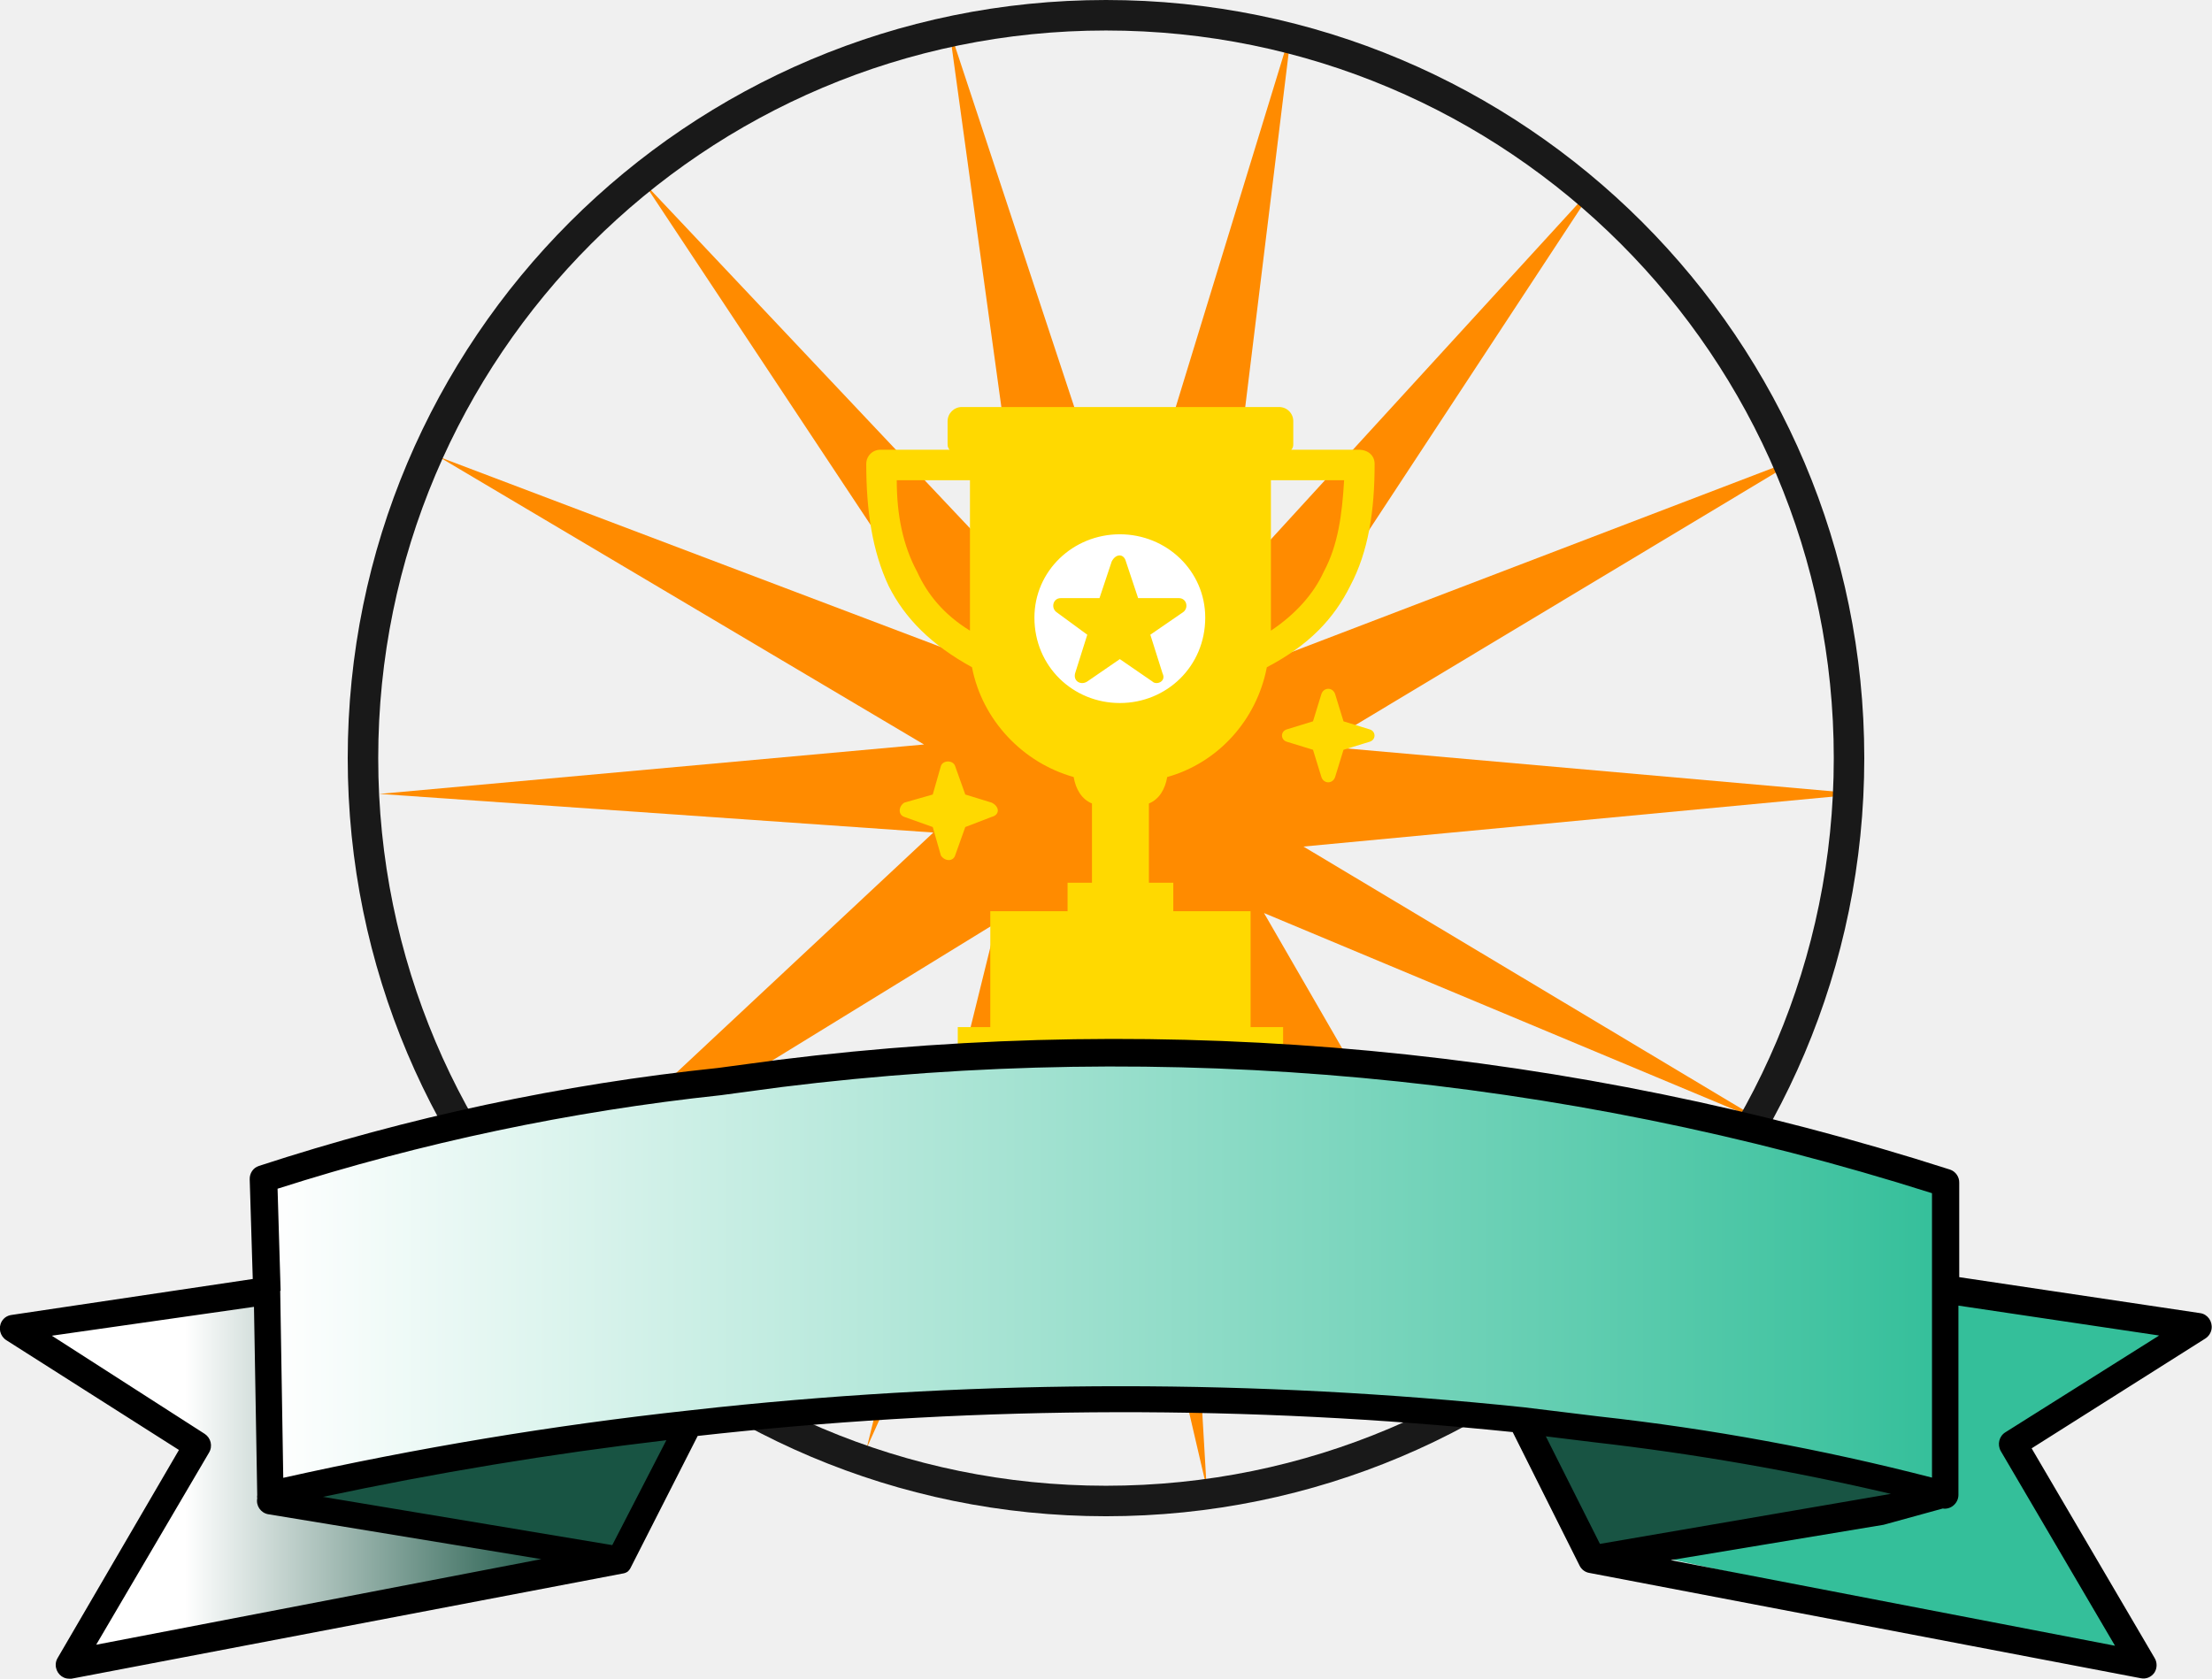
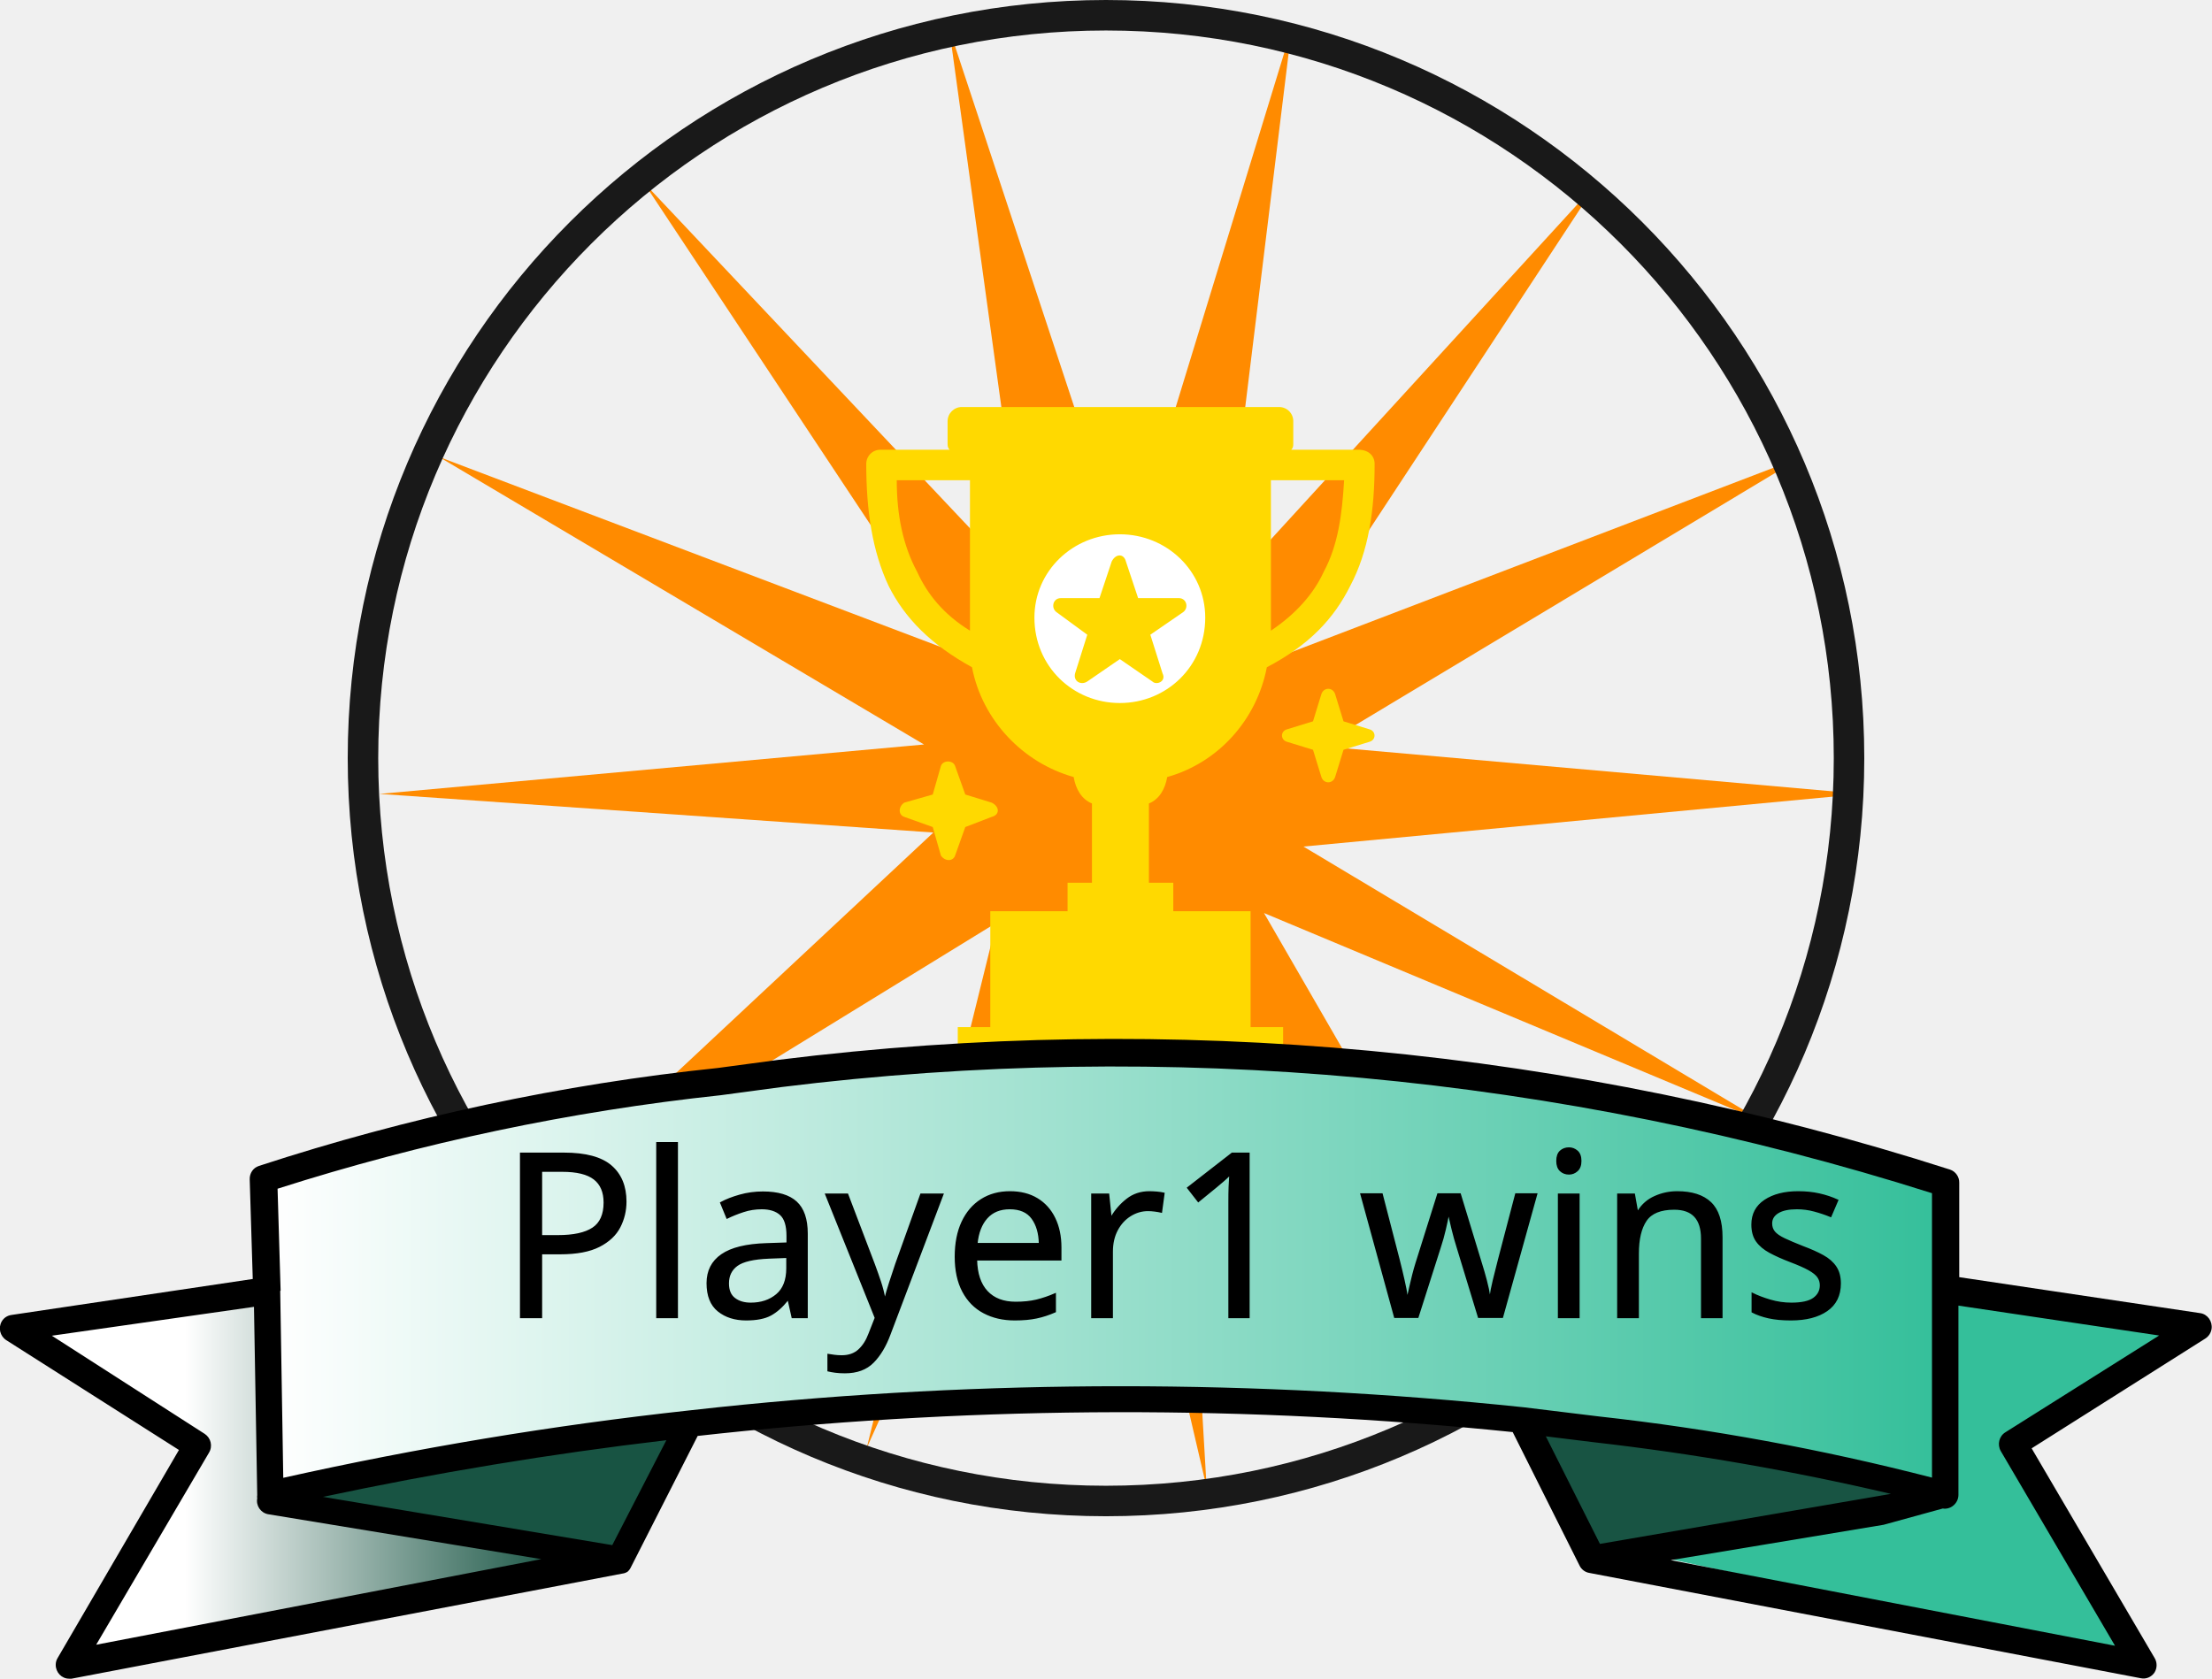
<svg xmlns="http://www.w3.org/2000/svg" version="1.1" id="YOU_x5F_WIN" x="0px" y="0px" viewBox="0 0 1087.8 825.7" style="enable-background:new 0 0 1087.8 825.7;" xml:space="preserve">
  <style type="text/css">
	.st0{fill:#FF8B00;}
	.st1{fill-rule:evenodd;clip-rule:evenodd;fill:#FFFFFF;stroke:#FFFFFF;stroke-miterlimit:10;}
	.st2{fill-rule:evenodd;clip-rule:evenodd;fill:#FFD900;}
	.st3{fill:none;stroke:#191919;stroke-width:15;stroke-miterlimit:10;}
	.st4{fill:#185443;}
	.st5{fill:url(#SVGID_1_);}
	.st6{fill:url(#SVGID_2_);}
	.st7{fill:url(#SVGID_3_);}
+ 	.st8{stroke:#000000;stroke-width:0.75;stroke-miterlimit:10;}
+ 	.st9{font-family:'MyriadPro-Regular';}
+ 	.st10{font-size:113px;}
+ 	.st11{fill:none;}
</style>
  <polyline id="bg" class="st0" points="459,409.5 261,594.6 490,453.9 426.2,712.3 533.4,474 593.4,731.8 578.2,471.1 751.6,674.2   621.6,449.1 867.2,551.8 641,416.4 915.5,390.5 649.3,367 886.2,224.7 633.4,321.4 785.7,89.6 601.2,291.3 635.2,14.1 554.2,278.6   466.8,14.1 504.7,289.2 316.4,89.6 469.7,320.9 215.8,224.7 454.4,366.2 186.6,390.5 " />
  <g id="pokal">
    <circle class="st1" cx="550.6" cy="304.3" r="48.8" />
    <path class="st2" d="M473,200.2h156c3.9,0,7,3.1,7,7v11c0,1,0,2-1,3h33c5,0,8,3,8,7c0,23-3,43-12,60c-8,16-20,29-41,40   c-5,26-24,47-49,54c-1,6-4,11-9,13v39h12v14h38v57h16v29H471v-29h16v-57h38v-14h12v-39c-5-2-8-7-9-13c-25-7-45-28-50-54   c-20-11-33-24-41-40c-8-17-11-37-11-60c0-3.9,3.1-7,7-7h34c-1-1-1-2-1-3v-11C466,203.3,469.2,200.2,473,200.2z M656.7,341.8l4,13   l13,4c3,1,3,5,0,6l-13,4l-4,13c-1,4-6,4-7,0l-4-13l-13-4c-3-1-3-5,0-6l13-4l4-13C650.7,337.8,655.7,337.8,656.7,341.8z    M553.7,276.2l6,18h20c4,0,5,5,2,7l-16,11l6,19c2,4-3,6-5,4l-16-11l-16,11c-3,2-7,0-6-4l6-19l-15-11c-3-2-2-7,2-7h19l6-18   C548.7,272.2,552.7,272.2,553.7,276.2z M469.7,376.8l5,14l13,4c4,2,4,6,0,7l-13,5l-5,14c-1,3-5,3-7,0l-4-14l-14-5c-3-1-3-5,0-7   l14-4l4-14C463.7,373.8,468.7,373.8,469.7,376.8z M625,236.2v74c12-8,21-18,26-29c7-13,9-28,10-45L625,236.2L625,236.2z M477,310.2   v-74h-36c0,17,3,32,10,45C456,292.2,464,302.2,477,310.2z M550.7,262.8c23,0,42,18,42,41c0,24-19,42-42,42s-42-18-42-42   C508.7,280.8,527.7,262.8,550.7,262.8z" />
  </g>
  <circle id="Ellipse" class="st3" cx="543.9" cy="372.9" r="365.4" />
  <polygon class="st4" points="334.3,698.5 152,735.6 299.8,764.7 " />
-   <polygon class="st4" points="753.2,701.9 941.7,732.6 790.3,766.7 " />
-   <linearGradient id="SVGID_1_" gradientUnits="userSpaceOnUse" x1="812.2" y1="725.8" x2="1071.2" y2="725.8">
-     <stop offset="0" style="stop-color:#FFFFFF" />
-     <stop offset="0" style="stop-color:#34BF9A" />
-   </linearGradient>
-   <polygon class="st5" points="946.2,794 1047.1,813.4 991,709 1071.2,654.8 960.5,638.2 951.2,740 812.2,764.9 " />
-   <linearGradient id="SVGID_2_" gradientUnits="userSpaceOnUse" x1="17.7" y1="726.55" x2="276.7" y2="726.55">
-     <stop offset="0.283" style="stop-color:#FFFFFF" />
-     <stop offset="1" style="stop-color:#185443" />
-   </linearGradient>
-   <polygon class="st6" points="142.7,794.8 41.8,814.2 97.9,709.7 17.7,655.6 128.4,638.9 137.7,740.8 276.7,765.7 " />
-   <linearGradient id="SVGID_3_" gradientUnits="userSpaceOnUse" x1="131.4" y1="625.65" x2="956.3" y2="625.65">
-     <stop offset="0" style="stop-color:#FFFFFF" />
-     <stop offset="1" style="stop-color:#34BF9A" />
-   </linearGradient>
-   <path class="st7" d="M956.3,732.2l-211.8-36c-23.4-3.6-177-13.6-200.7-13L371.4,698c-12.9,0.3-25.8,1.5-38.6,3.5l-200.6,32  l-0.8-153.8l181.2-42.9c26-5.3,143.2-18.5,169.7-19l132.5,3.9c43-1.2,85.9,2.9,127.9,12.2l210.6,46.5L956.3,732.2z" />
+   <g>
+     <polygon class="st4" points="753.2,701.9 941.7,732.6 790.3,766.7  " />
+     <linearGradient id="SVGID_1_" gradientUnits="userSpaceOnUse" x1="812.2" y1="102.2" x2="1071.2" y2="102.2" gradientTransform="matrix(1 0 0 -1 0 828)">
+       <stop offset="0" style="stop-color:#FFFFFF" />
+       <stop offset="0" style="stop-color:#34BF9A" />
+     </linearGradient>
+     <polygon class="st5" points="946.2,794 1047.1,813.4 991,709 1071.2,654.8 960.5,638.2 951.2,740 812.2,764.9  " />
+     <linearGradient id="SVGID_2_" gradientUnits="userSpaceOnUse" x1="17.7" y1="101.45" x2="276.7" y2="101.45" gradientTransform="matrix(1 0 0 -1 0 828)">
+       <stop offset="0.283" style="stop-color:#FFFFFF" />
+       <stop offset="1" style="stop-color:#185443" />
+     </linearGradient>
+     <polygon class="st6" points="142.7,794.8 41.8,814.2 97.9,709.7 17.7,655.6 128.4,638.9 137.7,740.8 276.7,765.7  " />
+     <linearGradient id="SVGID_3_" gradientUnits="userSpaceOnUse" x1="131.4" y1="202.35" x2="956.3" y2="202.35" gradientTransform="matrix(1 0 0 -1 0 828)">
+       <stop offset="0" style="stop-color:#FFFFFF" />
+       <stop offset="1" style="stop-color:#34BF9A" />
+     </linearGradient>
+     <path class="st7" d="M956.3,732.2l-211.8-36c-23.4-3.6-177-13.6-200.7-13L371.4,698c-12.9,0.3-25.8,1.5-38.6,3.5l-200.6,32   l-0.8-153.8l181.2-42.9c26-5.3,143.2-18.5,169.7-19l132.5,3.9c43-1.2,85.9,2.9,127.9,12.2l210.6,46.5L956.3,732.2z" />
+   </g>
  <path d="M34,825.7c-3.7,0-6.6-3.1-6.6-6.8c0-1.2,0.3-2.3,0.9-3.3L88,713.2l-84.9-54c-3.1-2-4.1-6.1-2.2-9.3c1-1.7,2.7-2.8,4.7-3.1  l118.7-17.7l-1.5-49c-0.1-3,1.7-5.7,4.5-6.6c73.4-24,149.1-40.2,225.8-48.2l29.8-4c193.6-24.1,390.1-5.7,576.1,54  c2.7,0.9,4.6,3.6,4.5,6.5v46.4l118.5,17.7c3.6,0.5,6.1,4,5.6,7.7c-0.3,2-1.4,3.7-3.1,4.8l-85.4,54l60.4,103c1.4,2.2,1.4,5.1,0,7.3  c-1.5,2.2-4.1,3.3-6.6,2.8l-271.2-51.8c-2.1-0.3-4-1.7-4.9-3.6l-32.9-65.7c-129.6-13.3-260.3-13-389.8,0.7l-11,1.2l-32.8,64.5  c-0.4,0.9-1,1.7-1.7,2.3l0,0l0,0l0,0c-0.8,0.5-1.6,0.8-2.5,0.9L35.2,825.7H34z M25.5,657l75.2,48.3c3,2,4,6,2.1,9.2L47.3,809  l218.9-42.1l-134.4-22.1c-3.6-0.7-6-4.2-5.3-7.8l0,0c-0.1-0.5-0.1-1.1,0-1.6l-1.6-92.6L25.5,657z M821.6,767.4l218.5,42.1  l-56.2-95.8c-1.8-3.2-0.8-7.3,2.3-9.2l75.6-47.6l-98.7-14.7v93.1c0,2.1-1,4.1-2.7,5.4c-1.4,1.1-3.3,1.6-5,1.3l-29.1,8L821.6,767.4z   M159.1,736.3l5.3,0.9L301.1,760l26.6-51.6c-57.1,6.7-113.6,16.1-169,27.9L159.1,736.3z M760.2,706.5l26.6,52.9l143.1-24.6  c-48.2-11.3-97-19.8-146.1-25.4L760.2,706.5z M137.8,635l1.5,91.9c65.8-14.7,132.3-25.8,199.2-33.1l0,0l14.6-1.6  c131.7-13.8,264.5-13.8,396.2,0l0,0l36.9,4.5c55.3,6.1,110,16.2,163.9,30.1V586.9c-182.8-58-375.7-75.8-565.8-52.2l-29.8,4  c-74,7.9-147,23.3-218,46l1.5,50.1L137.8,635z" />
+   <text transform="matrix(1 0 0 1 245.1093 648)" class="st8 st9 st10">Player1 wins </text>
+   <line class="st11" x1="550.6" y1="-67" x2="550.6" y2="906" />
</svg>
